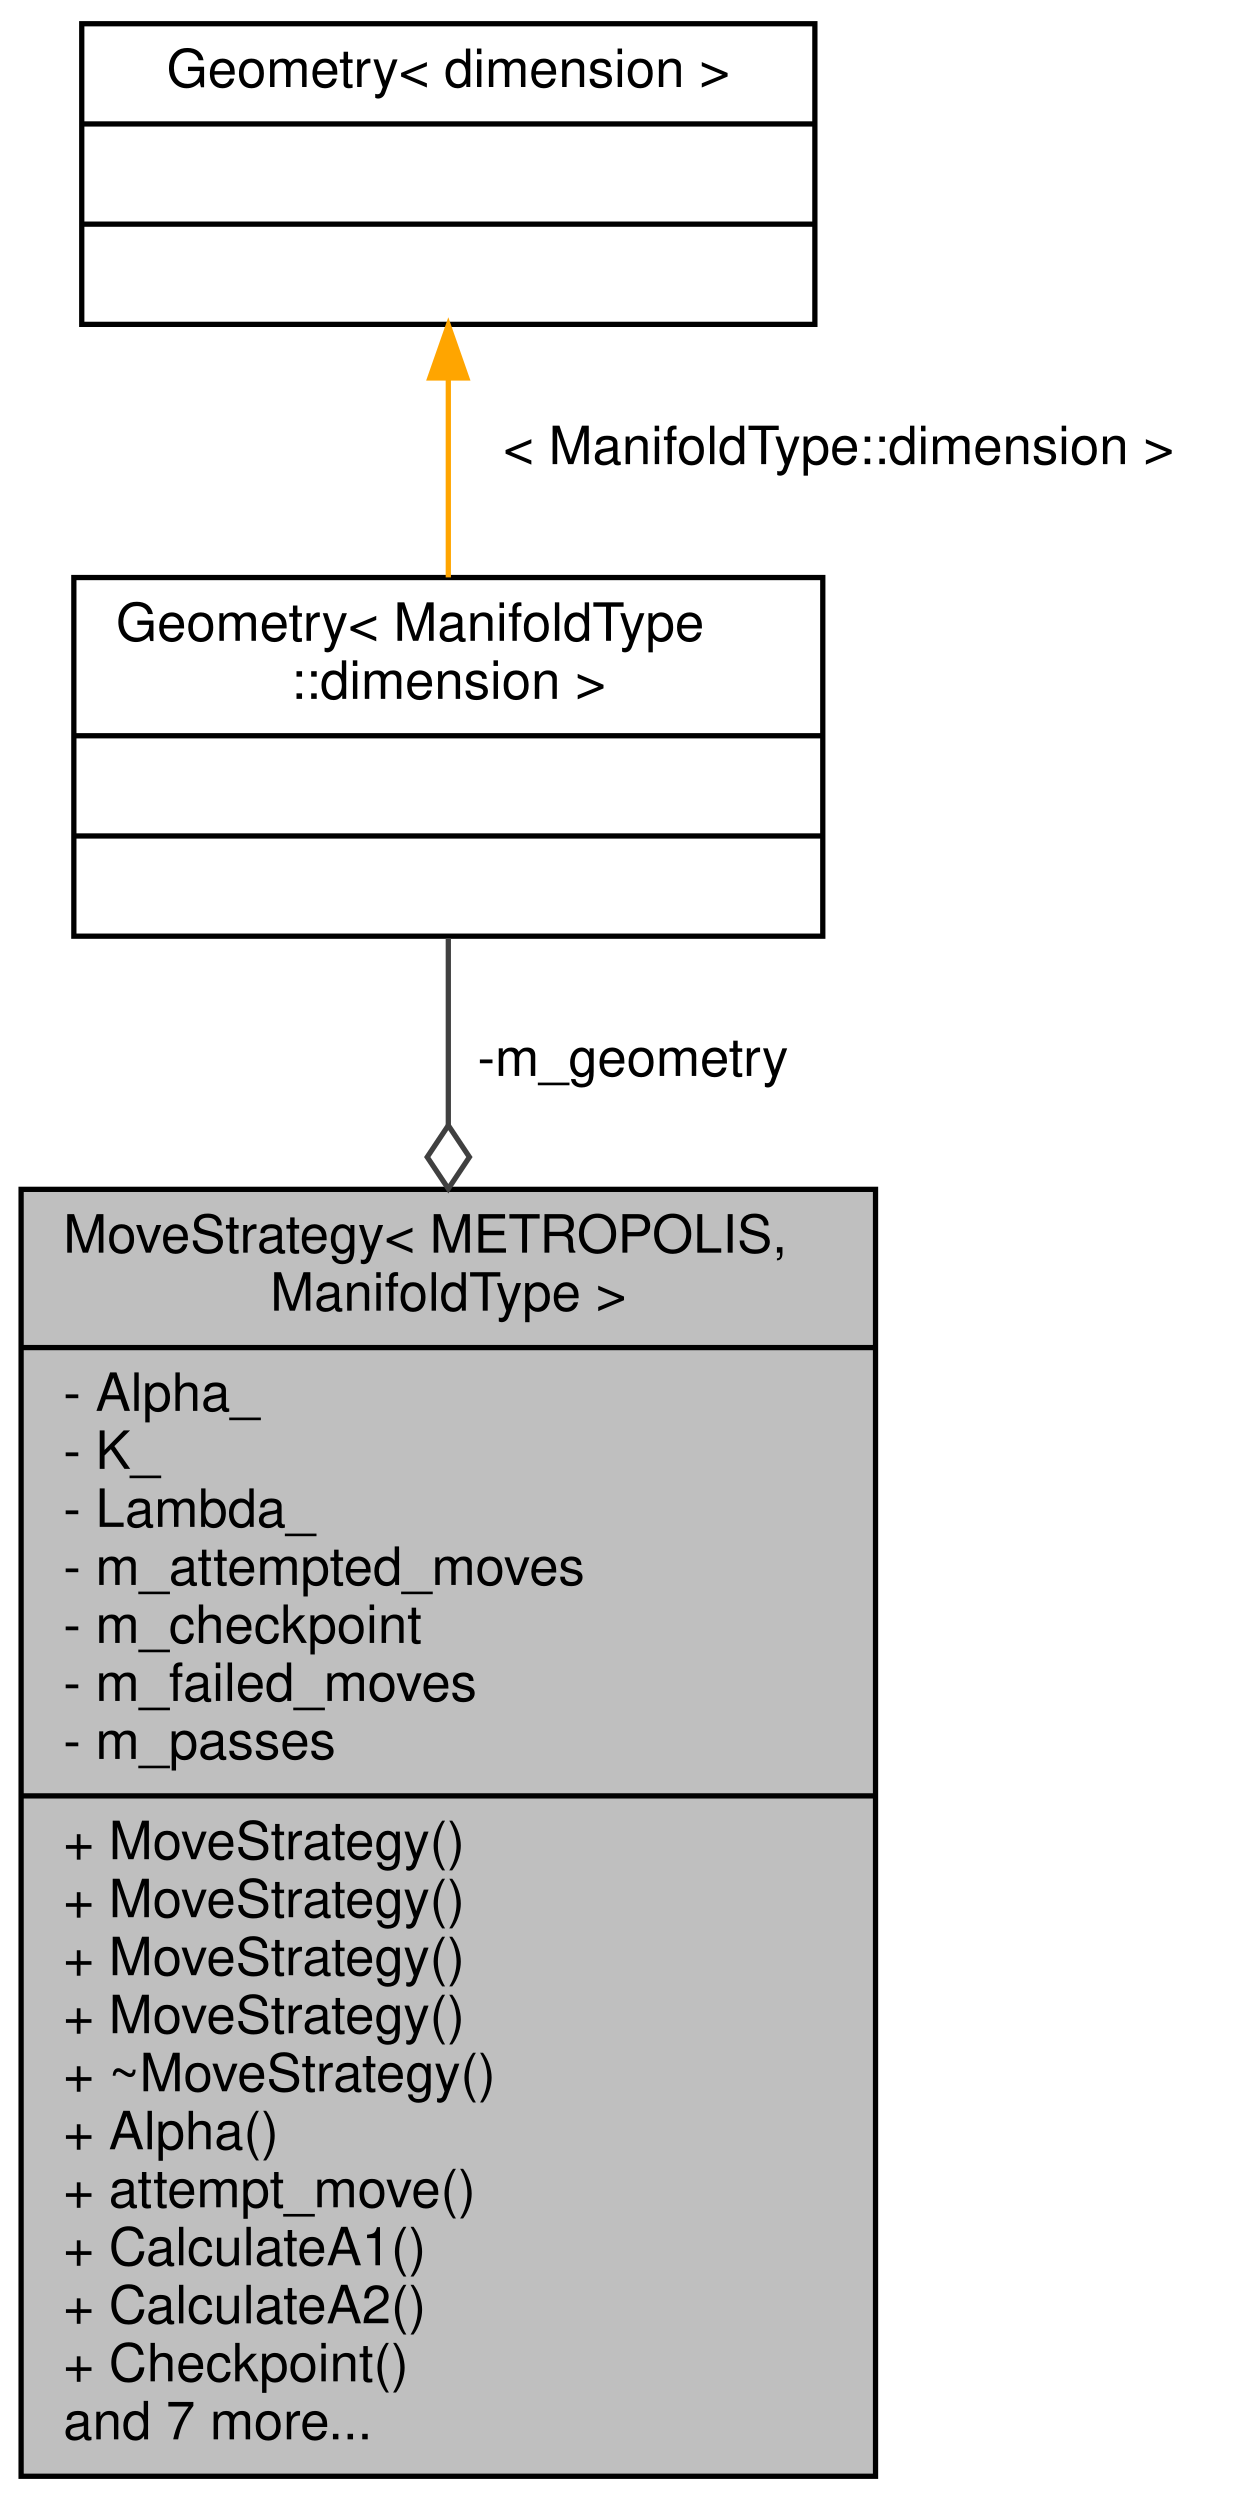
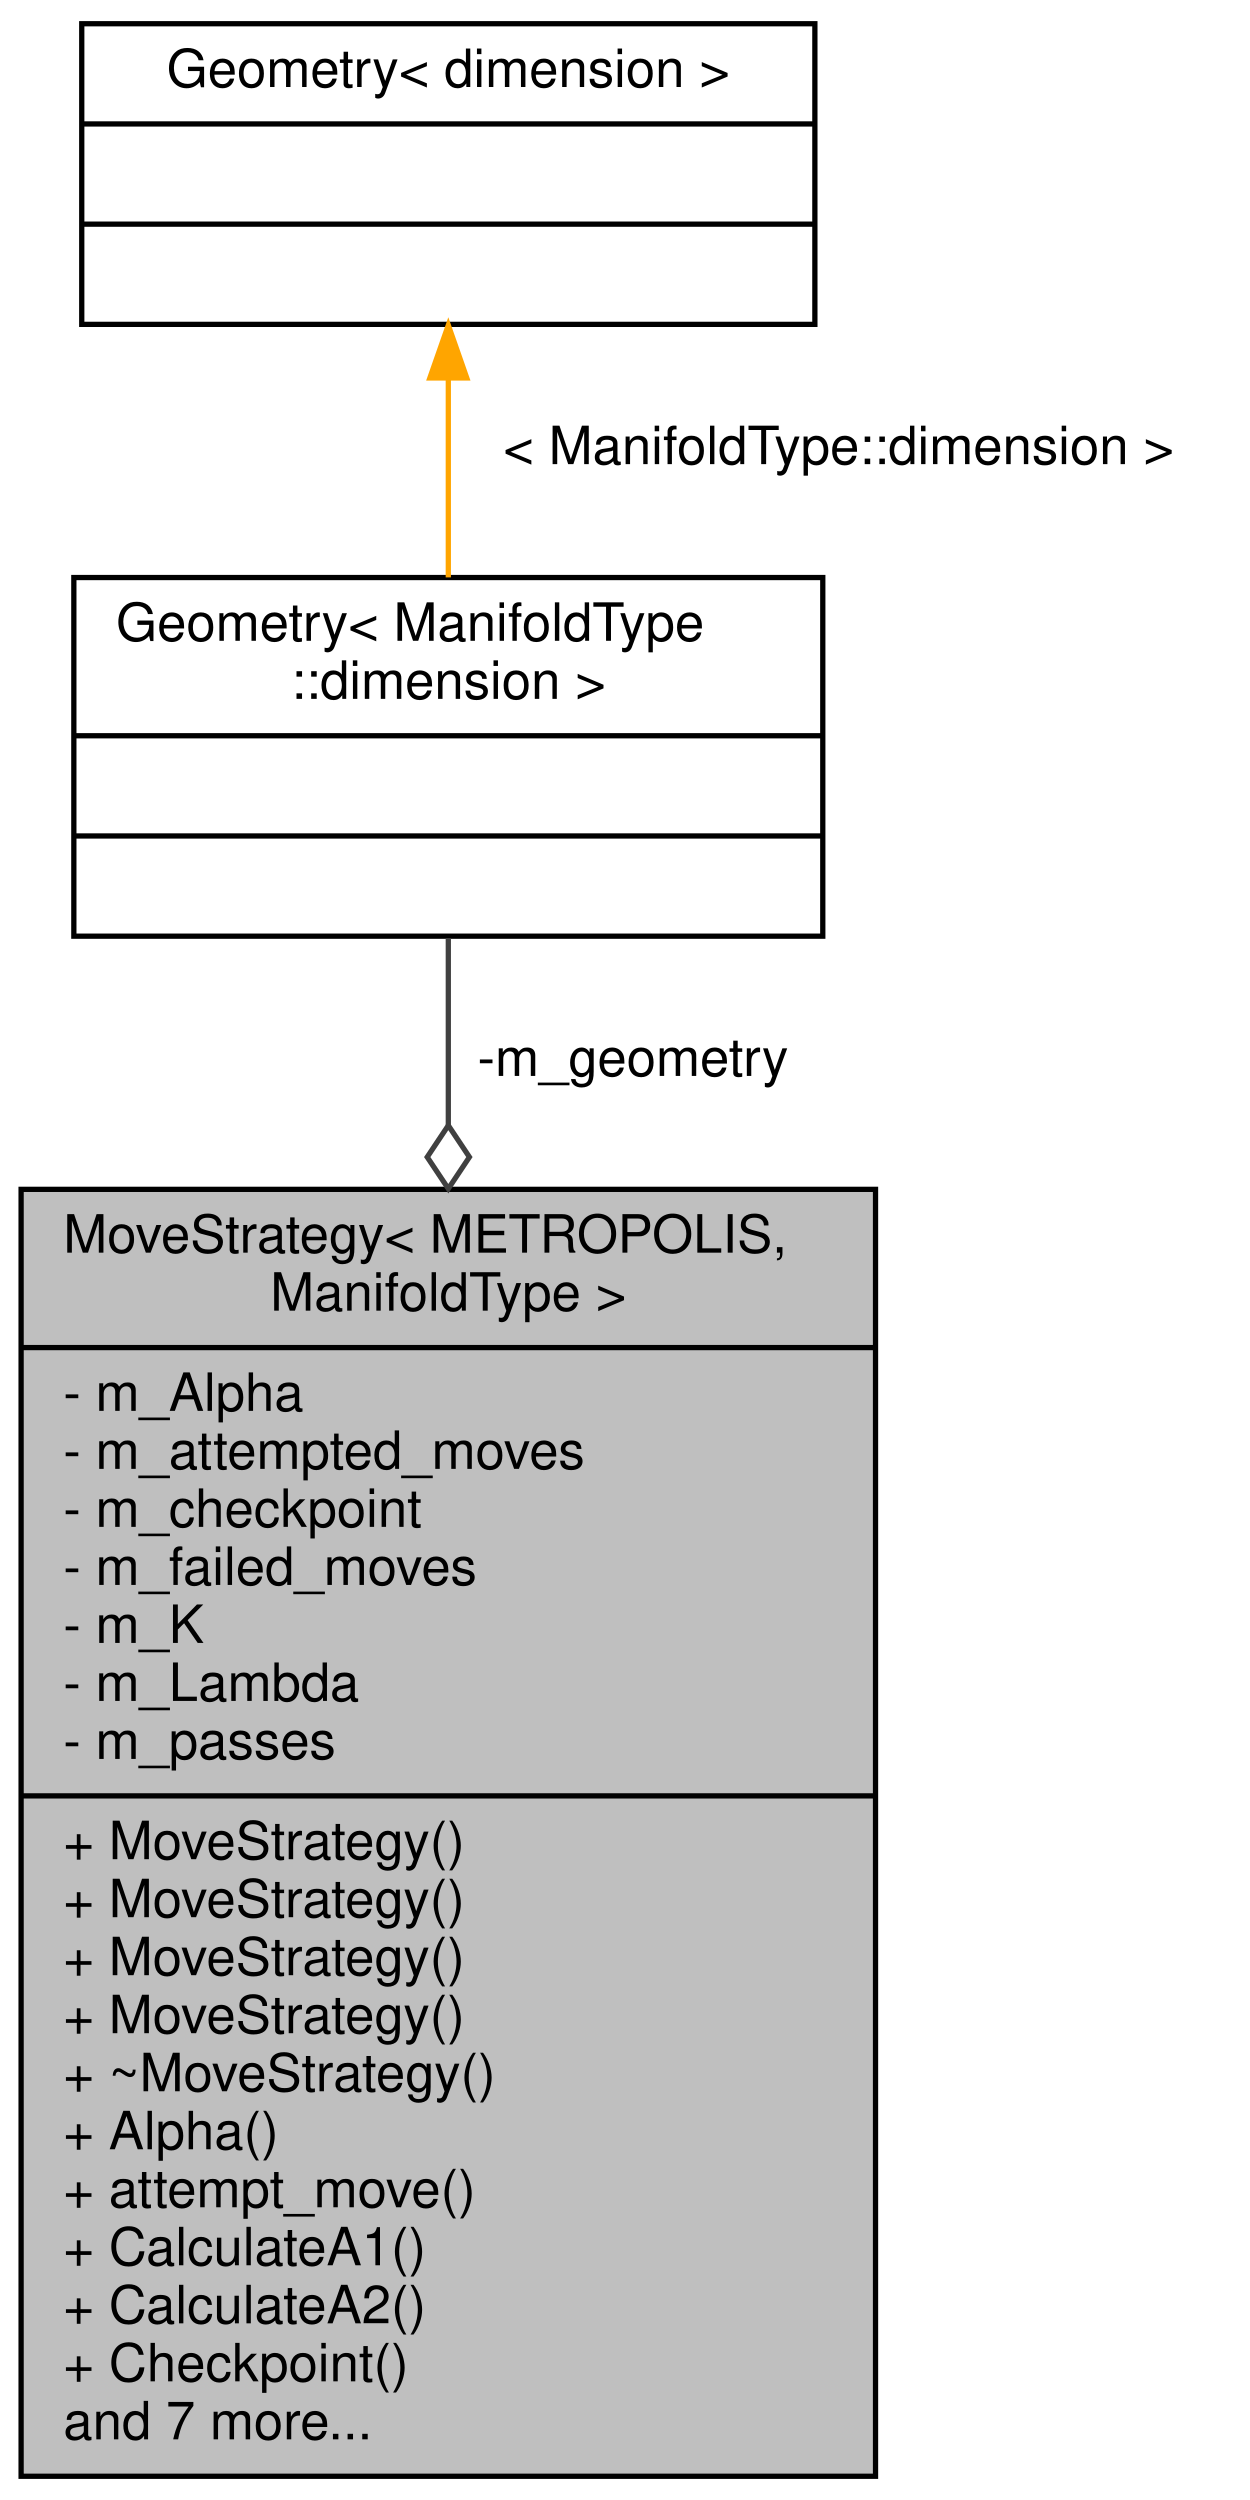
<svg xmlns="http://www.w3.org/2000/svg" xmlns:xlink="http://www.w3.org/1999/xlink" width="237pt" height="474pt" viewBox="0.00 0.00 237.00 474.00">
  <g id="graph0" class="graph" transform="scale(1 1) rotate(0) translate(4 470)">
    <polygon fill="white" stroke="transparent" points="-4,4 -4,-470 233,-470 233,4 -4,4" />
    <g id="node1" class="node">
      <g id="a_node1">
        <a xlink:title="Metropolis-Hastings algorithm strategy.">
          <polygon fill="#bfbfbf" stroke="black" points="0,-0.5 0,-244.5 162,-244.5 162,-0.5 0,-0.5" />
          <text text-anchor="start" x="8" y="-232.5" font-family="Helvetica,sans-Serif" font-size="10.00">MoveStrategy&lt; METROPOLIS,</text>
          <text text-anchor="middle" x="81" y="-221.5" font-family="Helvetica,sans-Serif" font-size="10.00"> ManifoldType &gt;</text>
          <polyline fill="none" stroke="black" points="0,-214.5 162,-214.5 " />
-           <text text-anchor="start" x="8" y="-202.5" font-family="Helvetica,sans-Serif" font-size="10.00">- Alpha_</text>
-           <text text-anchor="start" x="8" y="-191.5" font-family="Helvetica,sans-Serif" font-size="10.00">- K_</text>
-           <text text-anchor="start" x="8" y="-180.5" font-family="Helvetica,sans-Serif" font-size="10.00">- Lambda_</text>
-           <text text-anchor="start" x="8" y="-169.5" font-family="Helvetica,sans-Serif" font-size="10.00">- m_attempted_moves</text>
-           <text text-anchor="start" x="8" y="-158.5" font-family="Helvetica,sans-Serif" font-size="10.00">- m_checkpoint</text>
-           <text text-anchor="start" x="8" y="-147.5" font-family="Helvetica,sans-Serif" font-size="10.00">- m_failed_moves</text>
+           <text text-anchor="start" x="8" y="-202.5" font-family="Helvetica,sans-Serif" font-size="10.00">- m_Alpha</text>
+           <text text-anchor="start" x="8" y="-191.5" font-family="Helvetica,sans-Serif" font-size="10.00">- m_attempted_moves</text>
+           <text text-anchor="start" x="8" y="-180.5" font-family="Helvetica,sans-Serif" font-size="10.00">- m_checkpoint</text>
+           <text text-anchor="start" x="8" y="-169.5" font-family="Helvetica,sans-Serif" font-size="10.00">- m_failed_moves</text>
+           <text text-anchor="start" x="8" y="-158.5" font-family="Helvetica,sans-Serif" font-size="10.00">- m_K</text>
+           <text text-anchor="start" x="8" y="-147.5" font-family="Helvetica,sans-Serif" font-size="10.00">- m_Lambda</text>
          <text text-anchor="start" x="8" y="-136.5" font-family="Helvetica,sans-Serif" font-size="10.00">- m_passes</text>
          <polyline fill="none" stroke="black" points="0,-129.5 162,-129.5 " />
          <text text-anchor="start" x="8" y="-117.5" font-family="Helvetica,sans-Serif" font-size="10.00">+ MoveStrategy()</text>
          <text text-anchor="start" x="8" y="-106.5" font-family="Helvetica,sans-Serif" font-size="10.00">+ MoveStrategy()</text>
          <text text-anchor="start" x="8" y="-95.5" font-family="Helvetica,sans-Serif" font-size="10.00">+ MoveStrategy()</text>
          <text text-anchor="start" x="8" y="-84.5" font-family="Helvetica,sans-Serif" font-size="10.00">+ MoveStrategy()</text>
          <text text-anchor="start" x="8" y="-73.5" font-family="Helvetica,sans-Serif" font-size="10.00">+ ~MoveStrategy()</text>
          <text text-anchor="start" x="8" y="-62.5" font-family="Helvetica,sans-Serif" font-size="10.00">+ Alpha()</text>
          <text text-anchor="start" x="8" y="-51.5" font-family="Helvetica,sans-Serif" font-size="10.00">+ attempt_move()</text>
          <text text-anchor="start" x="8" y="-40.5" font-family="Helvetica,sans-Serif" font-size="10.00">+ CalculateA1()</text>
          <text text-anchor="start" x="8" y="-29.5" font-family="Helvetica,sans-Serif" font-size="10.00">+ CalculateA2()</text>
          <text text-anchor="start" x="8" y="-18.5" font-family="Helvetica,sans-Serif" font-size="10.00">+ Checkpoint()</text>
          <text text-anchor="start" x="8" y="-7.5" font-family="Helvetica,sans-Serif" font-size="10.00">and 7 more...</text>
        </a>
      </g>
    </g>
    <g id="node2" class="node">
      <g id="a_node2">
        <a xlink:href="struct_geometry.html" target="_top" xlink:title=" ">
          <polygon fill="white" stroke="black" points="10,-292.5 10,-360.5 152,-360.5 152,-292.5 10,-292.5" />
          <text text-anchor="start" x="18" y="-348.5" font-family="Helvetica,sans-Serif" font-size="10.00">Geometry&lt; ManifoldType</text>
          <text text-anchor="middle" x="81" y="-337.5" font-family="Helvetica,sans-Serif" font-size="10.00">::dimension &gt;</text>
          <polyline fill="none" stroke="black" points="10,-330.5 152,-330.5 " />
          <text text-anchor="middle" x="81" y="-318.5" font-family="Helvetica,sans-Serif" font-size="10.00"> </text>
          <polyline fill="none" stroke="black" points="10,-311.5 152,-311.5 " />
          <text text-anchor="middle" x="81" y="-299.5" font-family="Helvetica,sans-Serif" font-size="10.00"> </text>
        </a>
      </g>
    </g>
    <g id="edge1" class="edge">
      <path fill="none" stroke="#404040" d="M81,-292.14C81,-281.76 81,-269.62 81,-256.69" />
      <polygon fill="none" stroke="#404040" points="81,-256.62 77,-250.62 81,-244.62 85,-250.62 81,-256.62" />
      <text text-anchor="middle" x="116" y="-266" font-family="Helvetica,sans-Serif" font-size="10.00"> -m_geometry</text>
    </g>
    <g id="node3" class="node">
      <g id="a_node3">
        <a xlink:href="struct_geometry.html" target="_top" xlink:title=" ">
          <polygon fill="white" stroke="black" points="11.5,-408.5 11.5,-465.5 150.5,-465.5 150.5,-408.5 11.5,-408.5" />
          <text text-anchor="middle" x="81" y="-453.5" font-family="Helvetica,sans-Serif" font-size="10.00">Geometry&lt; dimension &gt;</text>
          <polyline fill="none" stroke="black" points="11.5,-446.5 150.5,-446.5 " />
          <text text-anchor="middle" x="81" y="-434.5" font-family="Helvetica,sans-Serif" font-size="10.00"> </text>
          <polyline fill="none" stroke="black" points="11.5,-427.5 150.5,-427.5 " />
          <text text-anchor="middle" x="81" y="-415.5" font-family="Helvetica,sans-Serif" font-size="10.00"> </text>
        </a>
      </g>
    </g>
    <g id="edge2" class="edge">
      <path fill="none" stroke="orange" d="M81,-397.99C81,-385.77 81,-372.35 81,-360.52" />
      <polygon fill="orange" stroke="orange" points="77.5,-398.34 81,-408.34 84.5,-398.34 77.5,-398.34" />
      <text text-anchor="middle" x="155" y="-382" font-family="Helvetica,sans-Serif" font-size="10.00"> &lt; ManifoldType::dimension &gt;</text>
    </g>
  </g>
</svg>
